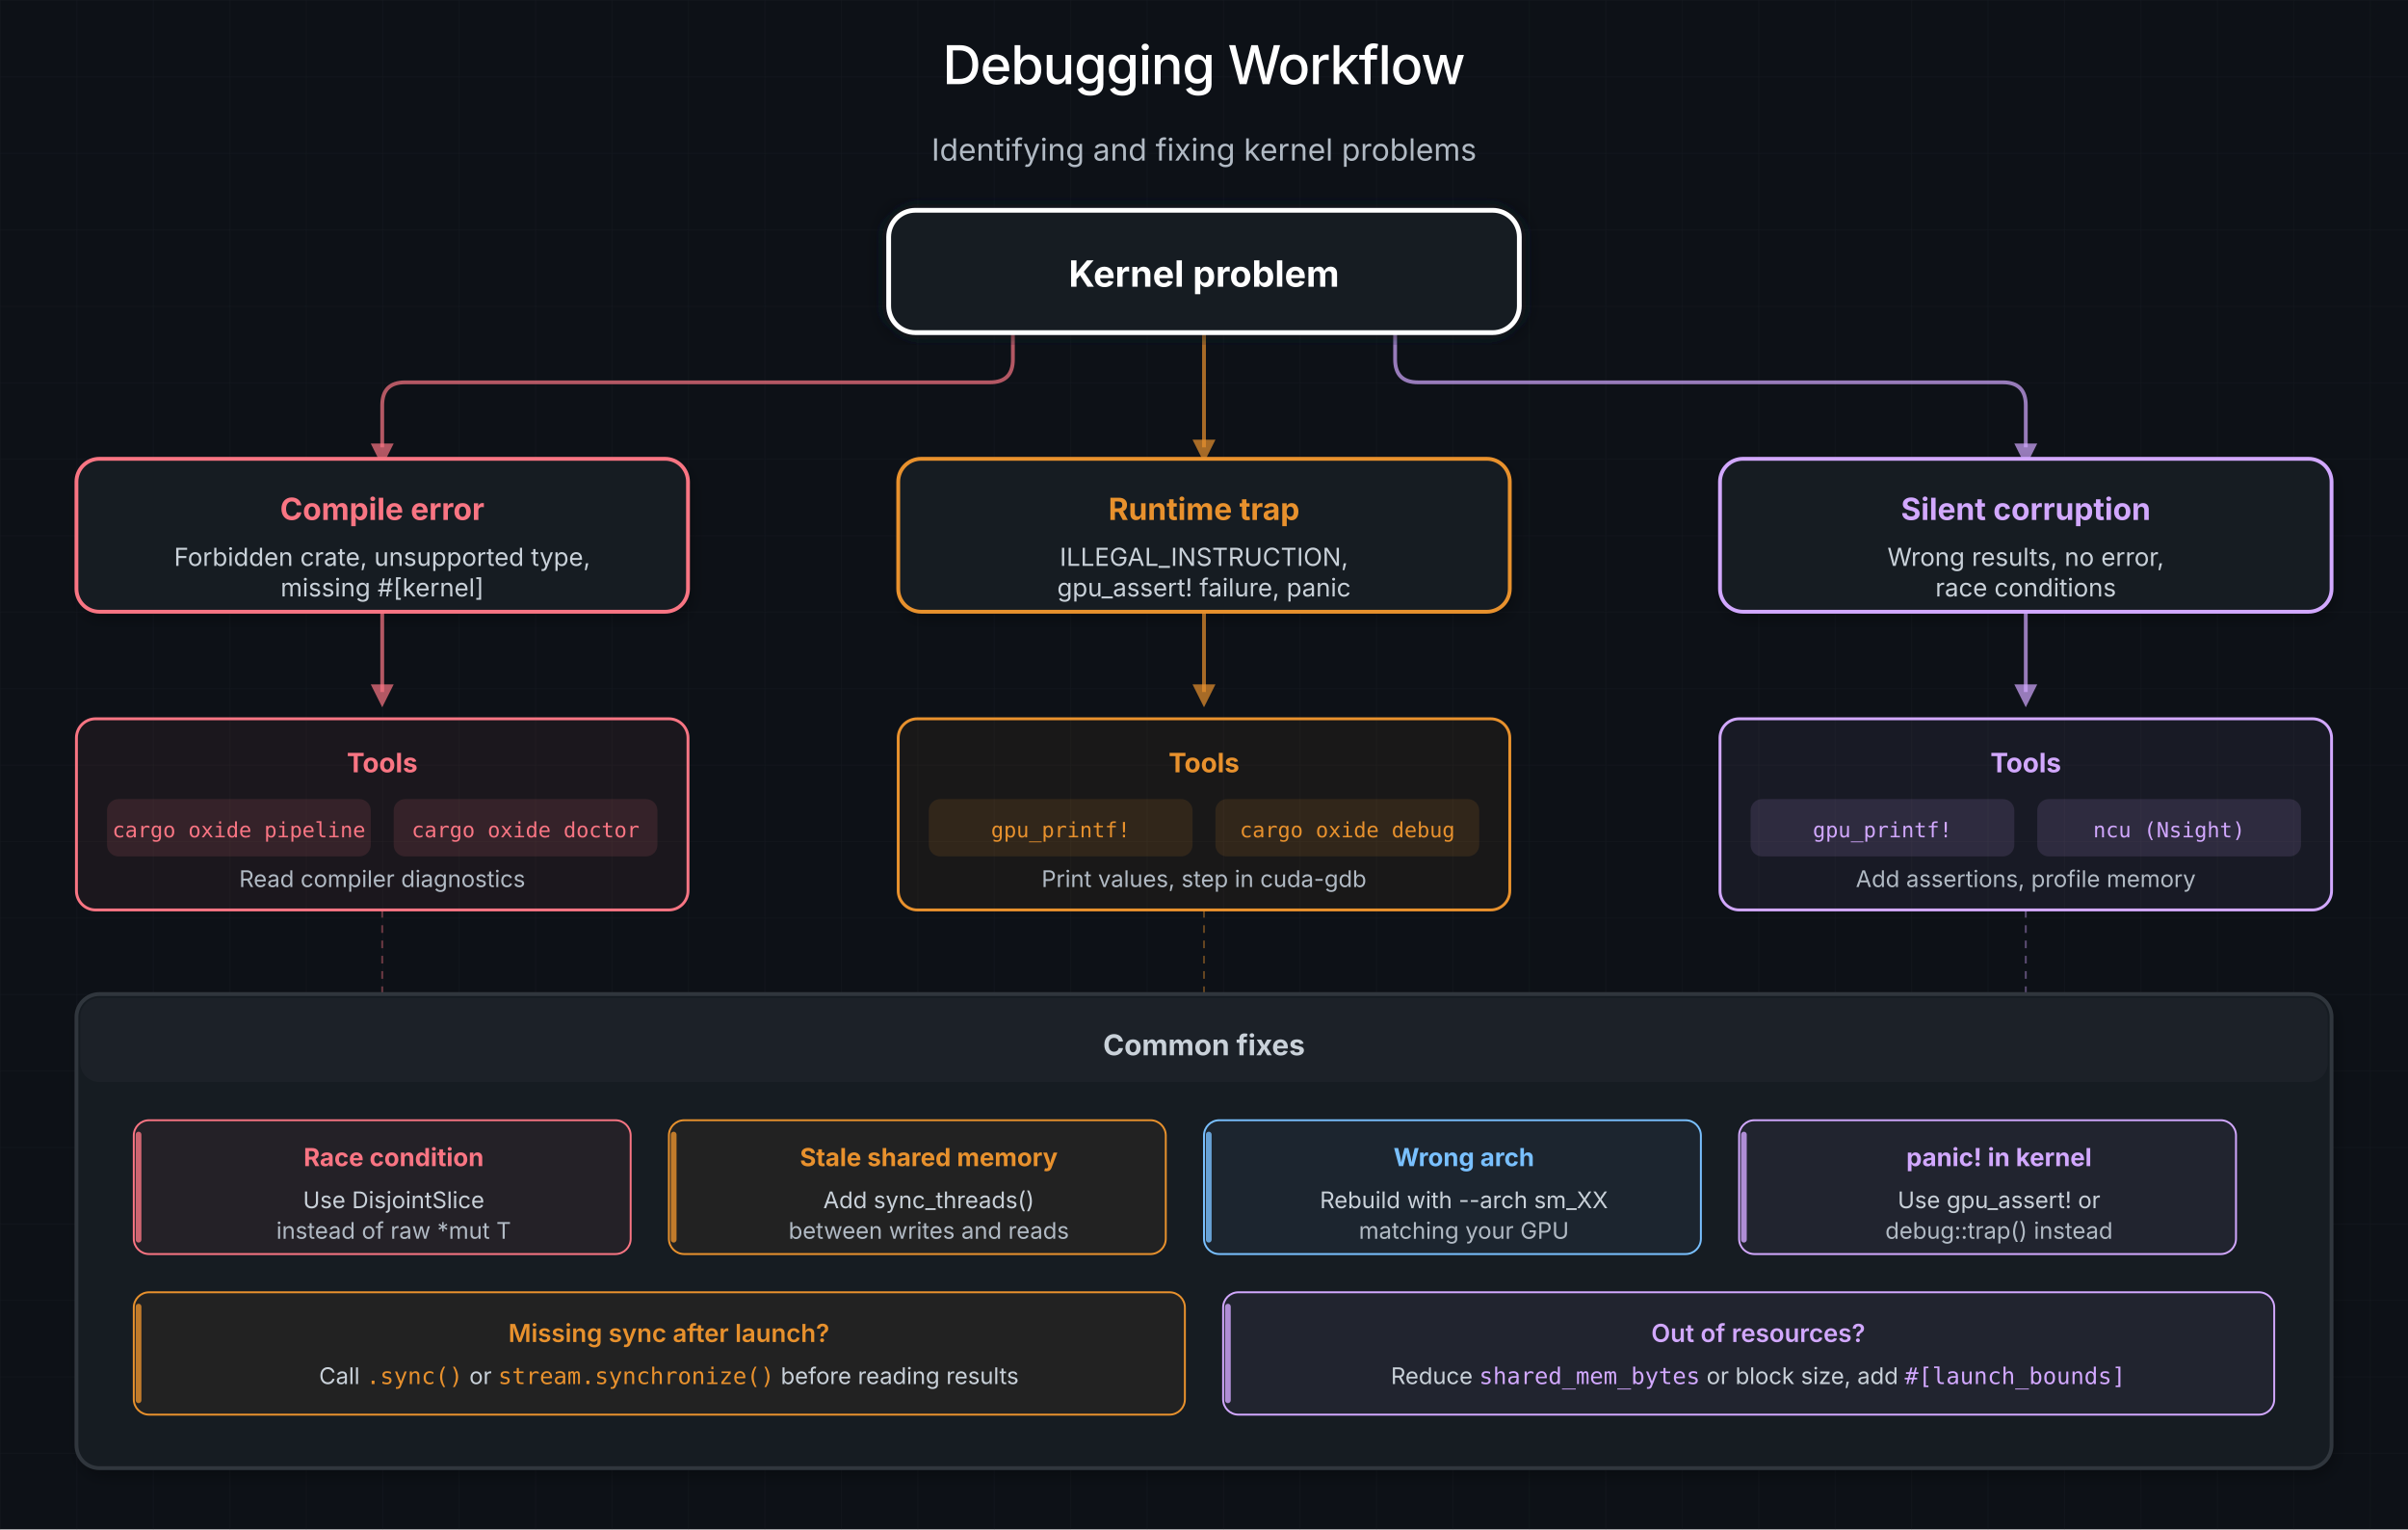
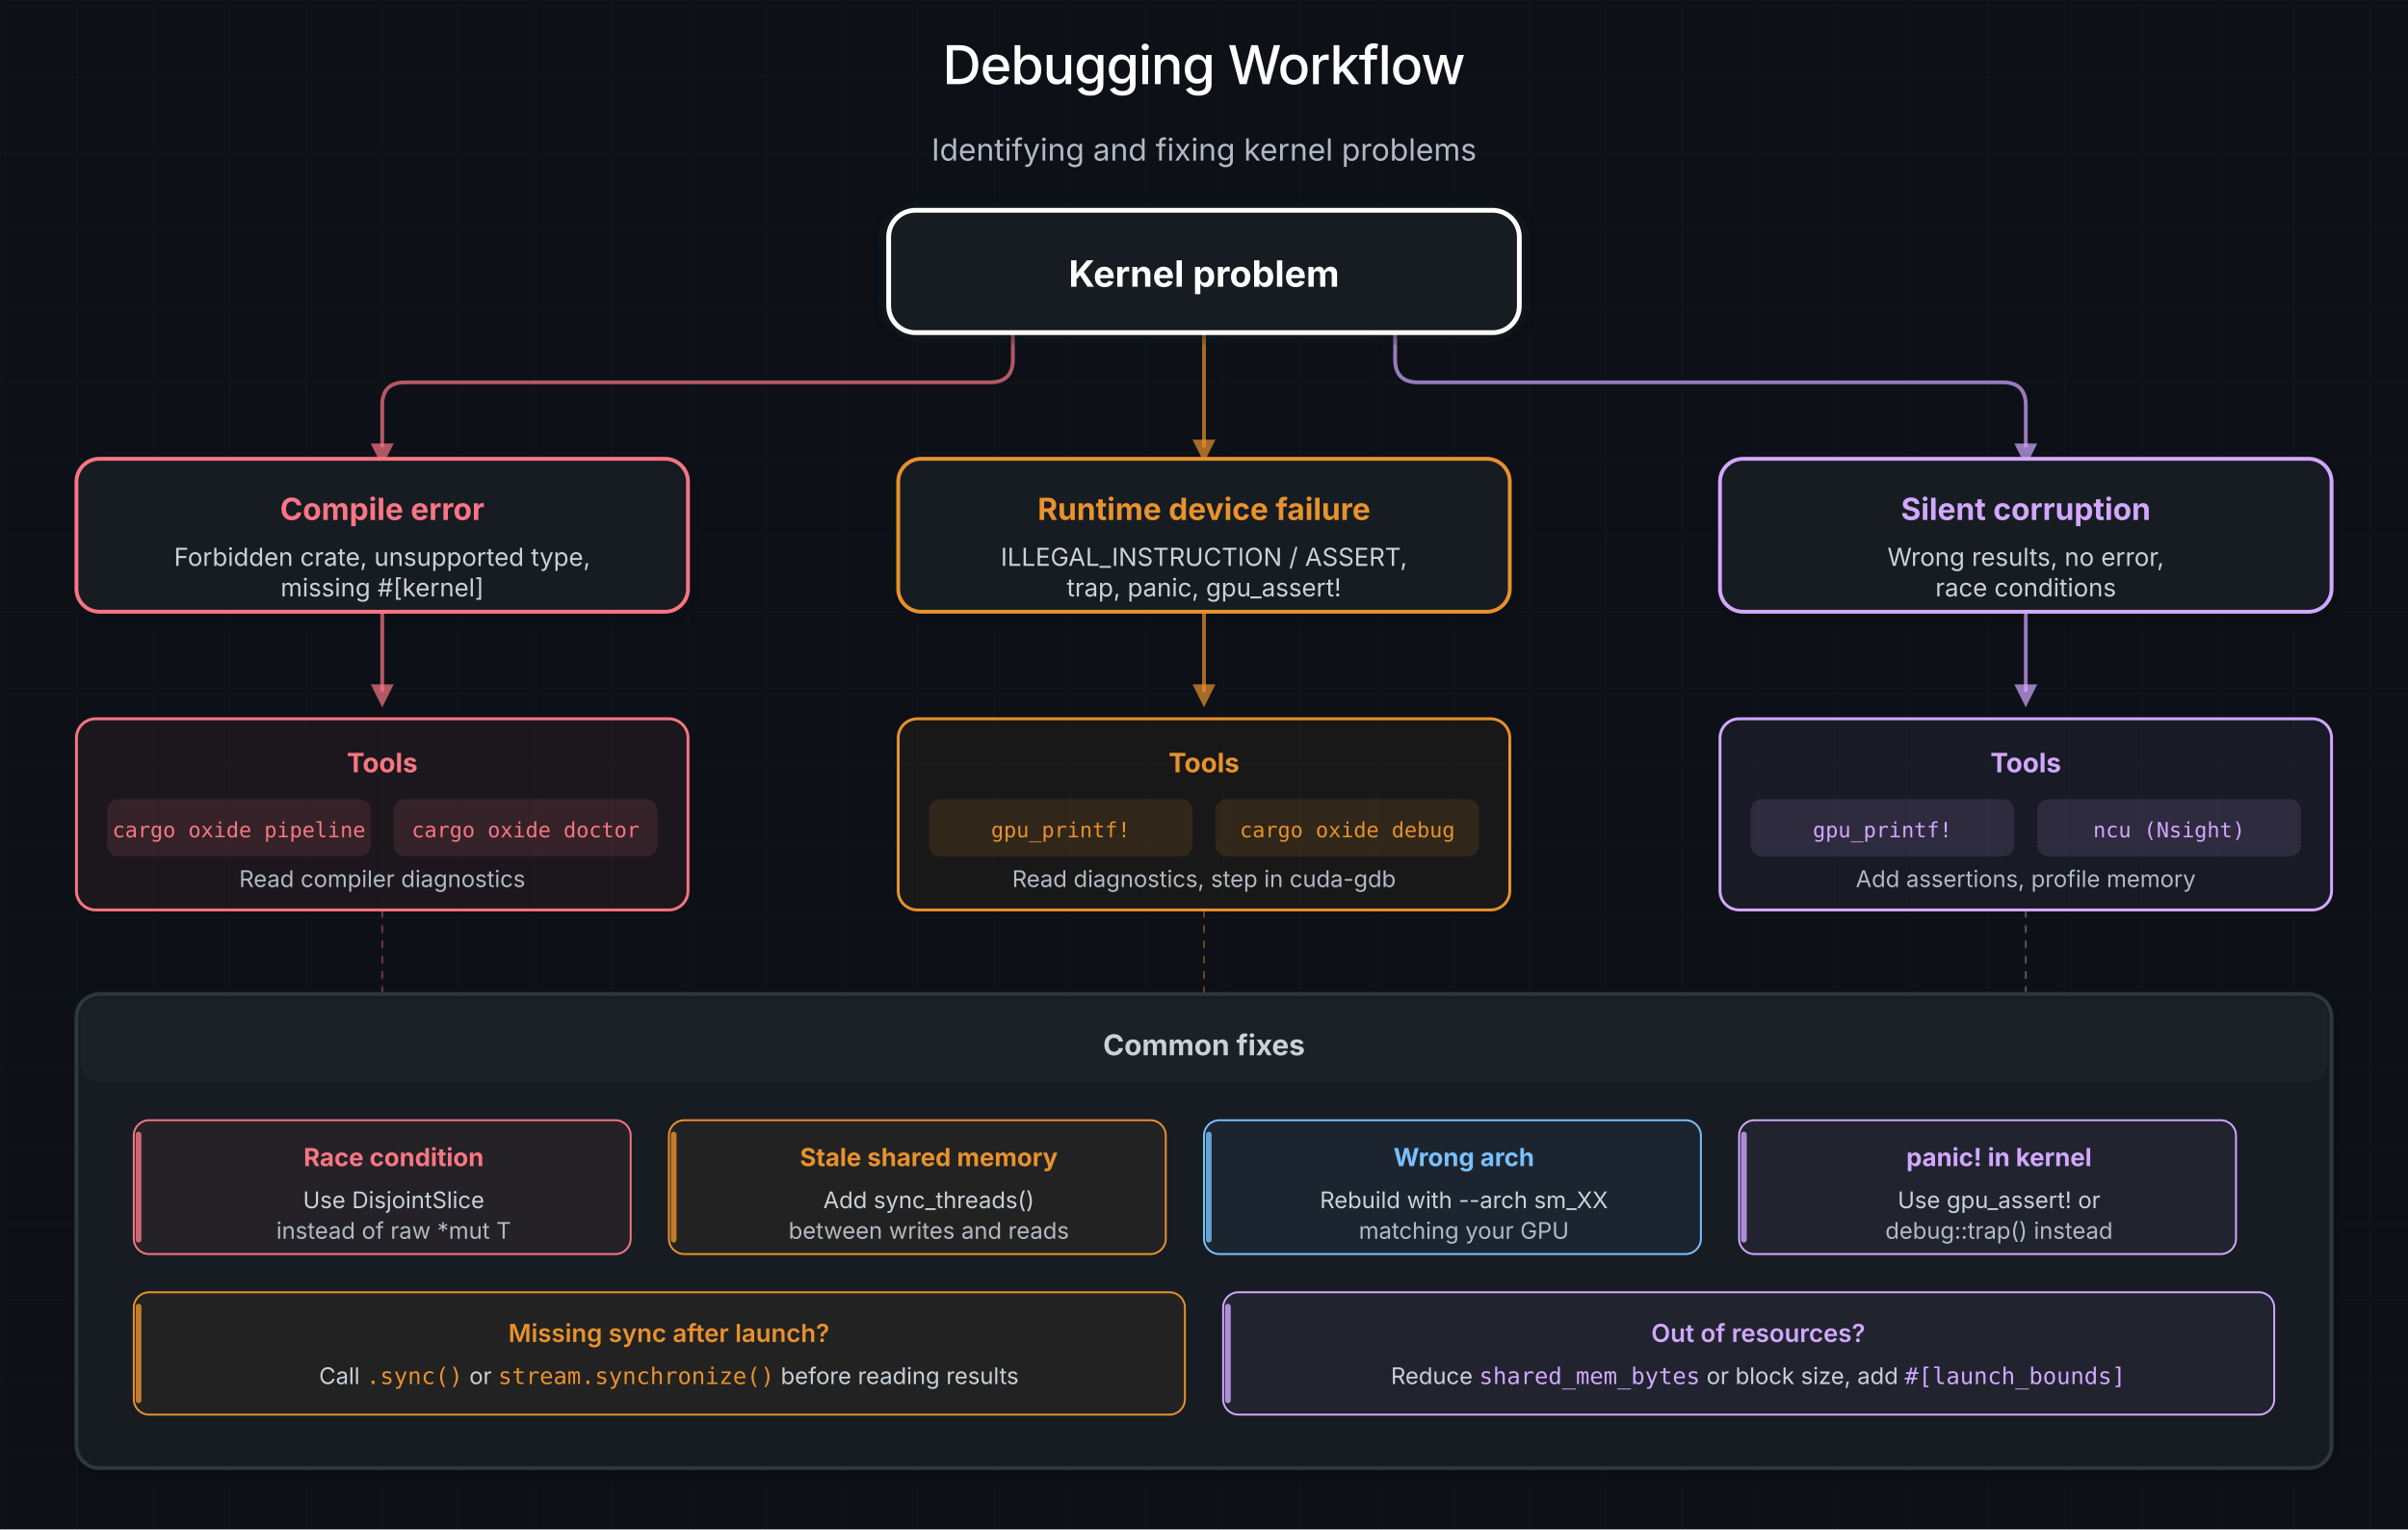
<svg xmlns="http://www.w3.org/2000/svg" viewBox="0 0 1260 800" font-family="'NVIDIA', 'Inter', 'SF Pro Display', Arial, sans-serif">
  <defs>
    <style type="text/css">
      @font-face { font-family: 'NVIDIA'; font-style: normal; font-weight: 400; src: url('https://images.nvidia.com/etc/designs/nvidiaGDC/clientlibs_base/fonts/nvidia-sans/GLOBAL/NVIDIASans_W_Rg.woff2') format('woff2'); }
      @font-face { font-family: 'NVIDIA'; font-style: normal; font-weight: 700; src: url('https://images.nvidia.com/etc/designs/nvidiaGDC/clientlibs_base/fonts/nvidia-sans/GLOBAL/NVIDIASans_W_Bd.woff2') format('woff2'); }
      @font-face { font-family: 'RobotoMono'; font-style: normal; font-weight: 400; src: url('https://images.nvidia.com/etc/designs/nvidiaGDC/clientlibs_base/fonts/Roboto_Mono/static/RobotoMono-Regular.ttf') format('truetype'); }
    </style>
    <filter id="glow">
      <feGaussianBlur stdDeviation="4" result="coloredBlur" />
      <feMerge>
        <feMergeNode in="coloredBlur" />
        <feMergeNode in="SourceGraphic" />
      </feMerge>
    </filter>
    <filter id="shadow">
      <feDropShadow dx="2" dy="4" stdDeviation="4" flood-opacity="0.3" />
    </filter>
    <filter id="softGlow">
      <feGaussianBlur stdDeviation="6" result="blur" />
      <feMerge>
        <feMergeNode in="blur" />
        <feMergeNode in="SourceGraphic" />
      </feMerge>
    </filter>
    <pattern id="grid" width="40" height="40" patternUnits="userSpaceOnUse">
      <path d="M 40 0 L 0 0 0 40" fill="none" stroke="#1c2128" stroke-width="0.5" />
    </pattern>
    <linearGradient id="titleAccent" x1="0%" y1="0%" x2="100%" y2="0%">
      <stop offset="0%" stop-color="#f97583" />
      <stop offset="50%" stop-color="#e8912d" />
      <stop offset="100%" stop-color="#d2a8ff" />
    </linearGradient>
  </defs>
  <rect width="1260" height="800" fill="#0d1117" />
  <rect width="1260" height="800" fill="url(#grid)" opacity="0.5" />
  <text x="630" y="44" text-anchor="middle" font-size="28" font-weight="500" fill="#ffffff" letter-spacing="-0.5">Debugging Workflow</text>
  <line x1="400" y1="58" x2="860" y2="58" stroke="url(#titleAccent)" stroke-width="2" opacity="0.8" />
  <text x="630" y="84" text-anchor="middle" font-size="16" fill="#b1bac4">Identifying and fixing kernel problems</text>
  <path d="M 530,164 V 188 Q 530,200 518,200 H 212 Q 200,200 200,212 V 234" fill="none" stroke="#f97583" stroke-width="2" opacity="0.7" />
  <polygon points="194,232 200,244 206,232" fill="#f97583" opacity="0.7" />
  <line x1="630" y1="174" x2="630" y2="234" stroke="#e8912d" stroke-width="2" opacity="0.7" />
  <polygon points="624,230 630,242 636,230" fill="#e8912d" opacity="0.7" />
  <path d="M 730,164 V 188 Q 730,200 742,200 H 1048 Q 1060,200 1060,212 V 234" fill="none" stroke="#d2a8ff" stroke-width="2" opacity="0.7" />
  <polygon points="1054,232 1060,244 1066,232" fill="#d2a8ff" opacity="0.7" />
  <g transform="translate(465, 110)">
    <rect width="330" height="64" rx="14" fill="#161b22" filter="url(#softGlow)" />
    <rect width="330" height="64" rx="14" fill="none" stroke="#ffffff" stroke-width="2.5" />
    <text x="165" y="40" text-anchor="middle" font-size="19" font-weight="700" fill="#ffffff">Kernel problem</text>
  </g>
  <g transform="translate(40, 240)">
    <rect width="320" height="80" rx="12" fill="#161b22" filter="url(#shadow)" />
    <rect width="320" height="80" rx="12" fill="none" stroke="#f97583" stroke-width="2" />
    <text x="160" y="32" text-anchor="middle" font-size="16" font-weight="700" fill="#f97583">Compile error</text>
    <text x="160" y="56" text-anchor="middle" font-size="13" fill="#c9d1d9">Forbidden crate, unsupported type,</text>
    <text x="160" y="72" text-anchor="middle" font-size="13" fill="#c9d1d9">missing #[kernel]</text>
  </g>
  <line x1="200" y1="320" x2="200" y2="362" stroke="#f97583" stroke-width="2" opacity="0.7" />
  <polygon points="194,358 200,370 206,358" fill="#f97583" opacity="0.7" />
  <g transform="translate(40, 376)">
    <rect width="320" height="100" rx="10" fill="rgba(249, 117, 131, 0.06)" stroke="#f97583" stroke-width="1.5" />
    <text x="160" y="28" text-anchor="middle" font-size="14" font-weight="700" fill="#f97583">Tools</text>
    <rect x="16" y="42" width="138" height="30" rx="6" fill="rgba(249, 117, 131, 0.12)" />
    <text x="85" y="62" text-anchor="middle" font-family="'RobotoMono', monospace" font-size="11" fill="#f97583">cargo oxide pipeline</text>
    <rect x="166" y="42" width="138" height="30" rx="6" fill="rgba(249, 117, 131, 0.12)" />
    <text x="235" y="62" text-anchor="middle" font-family="'RobotoMono', monospace" font-size="11" fill="#f97583">cargo oxide doctor</text>
    <text x="160" y="88" text-anchor="middle" font-size="12" fill="#b1bac4">Read compiler diagnostics</text>
  </g>
  <g transform="translate(470, 240)">
    <rect width="320" height="80" rx="12" fill="#161b22" filter="url(#shadow)" />
    <rect width="320" height="80" rx="12" fill="none" stroke="#e8912d" stroke-width="2" />
-     <text x="160" y="32" text-anchor="middle" font-size="16" font-weight="700" fill="#e8912d">Runtime trap</text>
-     <text x="160" y="56" text-anchor="middle" font-size="13" fill="#c9d1d9">ILLEGAL_INSTRUCTION,</text>
-     <text x="160" y="72" text-anchor="middle" font-size="13" fill="#c9d1d9">gpu_assert! failure, panic</text>
+     <text x="160" y="32" text-anchor="middle" font-size="16" font-weight="700" fill="#e8912d">Runtime device failure</text>
+     <text x="160" y="56" text-anchor="middle" font-size="13" fill="#c9d1d9">ILLEGAL_INSTRUCTION / ASSERT,</text>
+     <text x="160" y="72" text-anchor="middle" font-size="13" fill="#c9d1d9">trap, panic, gpu_assert!</text>
  </g>
  <line x1="630" y1="320" x2="630" y2="362" stroke="#e8912d" stroke-width="2" opacity="0.7" />
  <polygon points="624,358 630,370 636,358" fill="#e8912d" opacity="0.7" />
  <g transform="translate(470, 376)">
    <rect width="320" height="100" rx="10" fill="rgba(232, 145, 45, 0.06)" stroke="#e8912d" stroke-width="1.5" />
    <text x="160" y="28" text-anchor="middle" font-size="14" font-weight="700" fill="#e8912d">Tools</text>
    <rect x="16" y="42" width="138" height="30" rx="6" fill="rgba(232, 145, 45, 0.12)" />
    <text x="85" y="62" text-anchor="middle" font-family="'RobotoMono', monospace" font-size="11" fill="#e8912d">gpu_printf!</text>
    <rect x="166" y="42" width="138" height="30" rx="6" fill="rgba(232, 145, 45, 0.12)" />
    <text x="235" y="62" text-anchor="middle" font-family="'RobotoMono', monospace" font-size="11" fill="#e8912d">cargo oxide debug</text>
-     <text x="160" y="88" text-anchor="middle" font-size="12" fill="#b1bac4">Print values, step in cuda-gdb</text>
+     <text x="160" y="88" text-anchor="middle" font-size="12" fill="#b1bac4">Read diagnostics, step in cuda-gdb</text>
  </g>
  <g transform="translate(900, 240)">
    <rect width="320" height="80" rx="12" fill="#161b22" filter="url(#shadow)" />
    <rect width="320" height="80" rx="12" fill="none" stroke="#d2a8ff" stroke-width="2" />
    <text x="160" y="32" text-anchor="middle" font-size="16" font-weight="700" fill="#d2a8ff">Silent corruption</text>
    <text x="160" y="56" text-anchor="middle" font-size="13" fill="#c9d1d9">Wrong results, no error,</text>
    <text x="160" y="72" text-anchor="middle" font-size="13" fill="#c9d1d9">race conditions</text>
  </g>
  <line x1="1060" y1="320" x2="1060" y2="362" stroke="#d2a8ff" stroke-width="2" opacity="0.7" />
  <polygon points="1054,358 1060,370 1066,358" fill="#d2a8ff" opacity="0.7" />
  <g transform="translate(900, 376)">
    <rect width="320" height="100" rx="10" fill="rgba(210, 168, 255, 0.06)" stroke="#d2a8ff" stroke-width="1.5" />
    <text x="160" y="28" text-anchor="middle" font-size="14" font-weight="700" fill="#d2a8ff">Tools</text>
    <rect x="16" y="42" width="138" height="30" rx="6" fill="rgba(210, 168, 255, 0.12)" />
    <text x="85" y="62" text-anchor="middle" font-family="'RobotoMono', monospace" font-size="11" fill="#d2a8ff">gpu_printf!</text>
    <rect x="166" y="42" width="138" height="30" rx="6" fill="rgba(210, 168, 255, 0.12)" />
    <text x="235" y="62" text-anchor="middle" font-family="'RobotoMono', monospace" font-size="11" fill="#d2a8ff">ncu (Nsight)</text>
    <text x="160" y="88" text-anchor="middle" font-size="12" fill="#b1bac4">Add assertions, profile memory</text>
  </g>
  <line x1="200" y1="476" x2="200" y2="520" stroke="#f97583" stroke-width="1" stroke-dasharray="4,4" opacity="0.4" />
  <line x1="630" y1="476" x2="630" y2="520" stroke="#e8912d" stroke-width="1" stroke-dasharray="4,4" opacity="0.4" />
  <line x1="1060" y1="476" x2="1060" y2="520" stroke="#d2a8ff" stroke-width="1" stroke-dasharray="4,4" opacity="0.4" />
  <g transform="translate(40, 520)">
    <rect width="1180" height="248" rx="12" fill="#161b22" filter="url(#shadow)" />
    <rect width="1180" height="248" rx="12" fill="none" stroke="#30363d" stroke-width="2" />
    <rect x="2" y="2" width="1176" height="44" rx="10" fill="#1c2128" />
    <text x="590" y="32" text-anchor="middle" font-size="15" font-weight="700" fill="#c9d1d9">Common fixes</text>
    <g transform="translate(30, 66)">
      <rect width="260" height="70" rx="8" fill="rgba(249, 117, 131, 0.06)" stroke="#f97583" stroke-width="1" />
      <rect x="1" y="6" width="3" height="58" rx="1.5" fill="#f97583" opacity="0.8" />
      <text x="136" y="24" text-anchor="middle" font-size="13" font-weight="700" fill="#f97583">Race condition</text>
      <text x="136" y="46" text-anchor="middle" font-size="12" fill="#c9d1d9">Use DisjointSlice</text>
      <text x="136" y="62" text-anchor="middle" font-size="12" fill="#b1bac4">instead of raw *mut T</text>
    </g>
    <g transform="translate(310, 66)">
      <rect width="260" height="70" rx="8" fill="rgba(232, 145, 45, 0.06)" stroke="#e8912d" stroke-width="1" />
      <rect x="1" y="6" width="3" height="58" rx="1.5" fill="#e8912d" opacity="0.8" />
      <text x="136" y="24" text-anchor="middle" font-size="13" font-weight="700" fill="#e8912d">Stale shared memory</text>
      <text x="136" y="46" text-anchor="middle" font-size="12" fill="#c9d1d9">Add sync_threads()</text>
      <text x="136" y="62" text-anchor="middle" font-size="12" fill="#b1bac4">between writes and reads</text>
    </g>
    <g transform="translate(590, 66)">
      <rect width="260" height="70" rx="8" fill="rgba(121, 192, 255, 0.06)" stroke="#79c0ff" stroke-width="1" />
      <rect x="1" y="6" width="3" height="58" rx="1.5" fill="#79c0ff" opacity="0.8" />
      <text x="136" y="24" text-anchor="middle" font-size="13" font-weight="700" fill="#79c0ff">Wrong arch</text>
      <text x="136" y="46" text-anchor="middle" font-size="12" fill="#c9d1d9">Rebuild with --arch sm_XX</text>
      <text x="136" y="62" text-anchor="middle" font-size="12" fill="#b1bac4">matching your GPU</text>
    </g>
    <g transform="translate(870, 66)">
      <rect width="260" height="70" rx="8" fill="rgba(210, 168, 255, 0.06)" stroke="#d2a8ff" stroke-width="1" />
      <rect x="1" y="6" width="3" height="58" rx="1.5" fill="#d2a8ff" opacity="0.8" />
      <text x="136" y="24" text-anchor="middle" font-size="13" font-weight="700" fill="#d2a8ff">panic! in kernel</text>
      <text x="136" y="46" text-anchor="middle" font-size="12" fill="#c9d1d9">Use gpu_assert! or</text>
      <text x="136" y="62" text-anchor="middle" font-size="12" fill="#b1bac4">debug::trap() instead</text>
    </g>
    <g transform="translate(30, 156)">
      <rect width="550" height="64" rx="8" fill="rgba(232, 145, 45, 0.06)" stroke="#e8912d" stroke-width="1" />
      <rect x="1" y="6" width="3" height="52" rx="1.5" fill="#e8912d" opacity="0.8" />
      <text x="280" y="26" text-anchor="middle" font-size="13" font-weight="600" fill="#e8912d">Missing sync after launch?</text>
      <text x="280" y="48" text-anchor="middle" font-size="12" fill="#c9d1d9">Call <tspan font-family="'RobotoMono', monospace" fill="#e8912d">.sync()</tspan> or <tspan font-family="'RobotoMono', monospace" fill="#e8912d">stream.synchronize()</tspan> before reading results</text>
    </g>
    <g transform="translate(600, 156)">
      <rect width="550" height="64" rx="8" fill="rgba(210, 168, 255, 0.06)" stroke="#d2a8ff" stroke-width="1" />
      <rect x="1" y="6" width="3" height="52" rx="1.5" fill="#d2a8ff" opacity="0.8" />
      <text x="280" y="26" text-anchor="middle" font-size="13" font-weight="600" fill="#d2a8ff">Out of resources?</text>
      <text x="280" y="48" text-anchor="middle" font-size="12" fill="#c9d1d9">Reduce <tspan font-family="'RobotoMono', monospace" fill="#d2a8ff">shared_mem_bytes</tspan> or block size, add <tspan font-family="'RobotoMono', monospace" fill="#d2a8ff">#[launch_bounds]</tspan>
      </text>
    </g>
  </g>
</svg>
